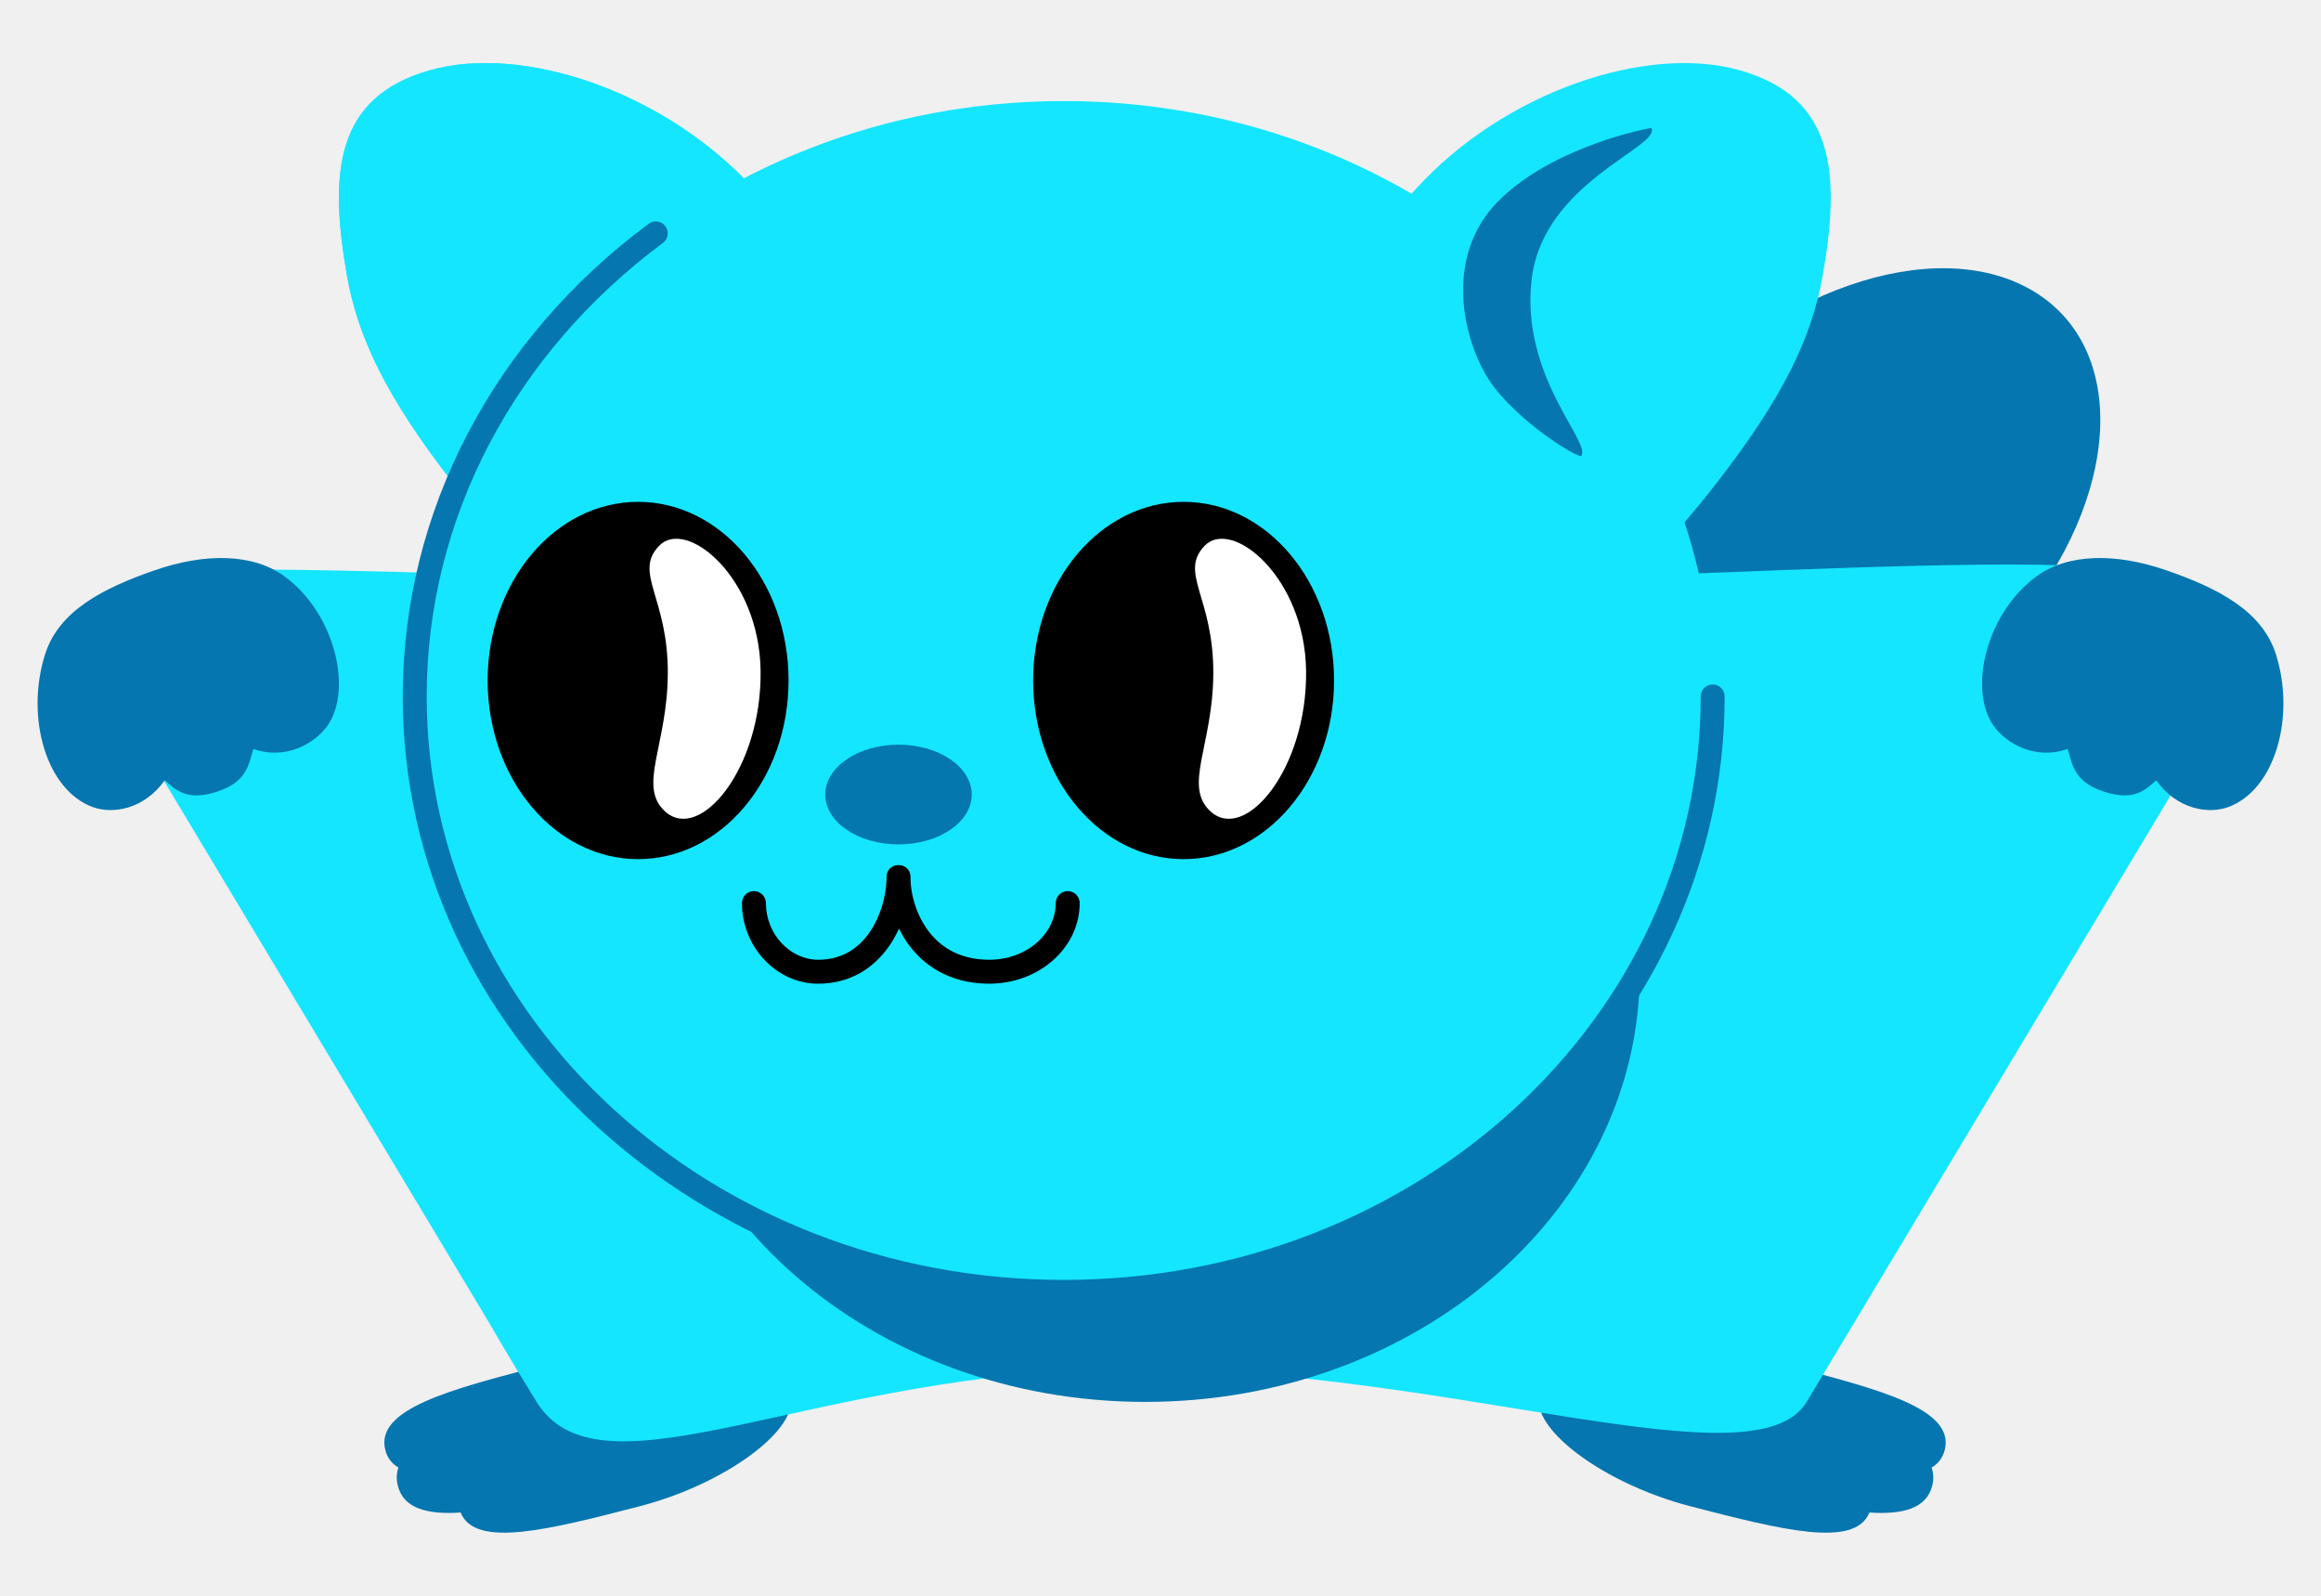
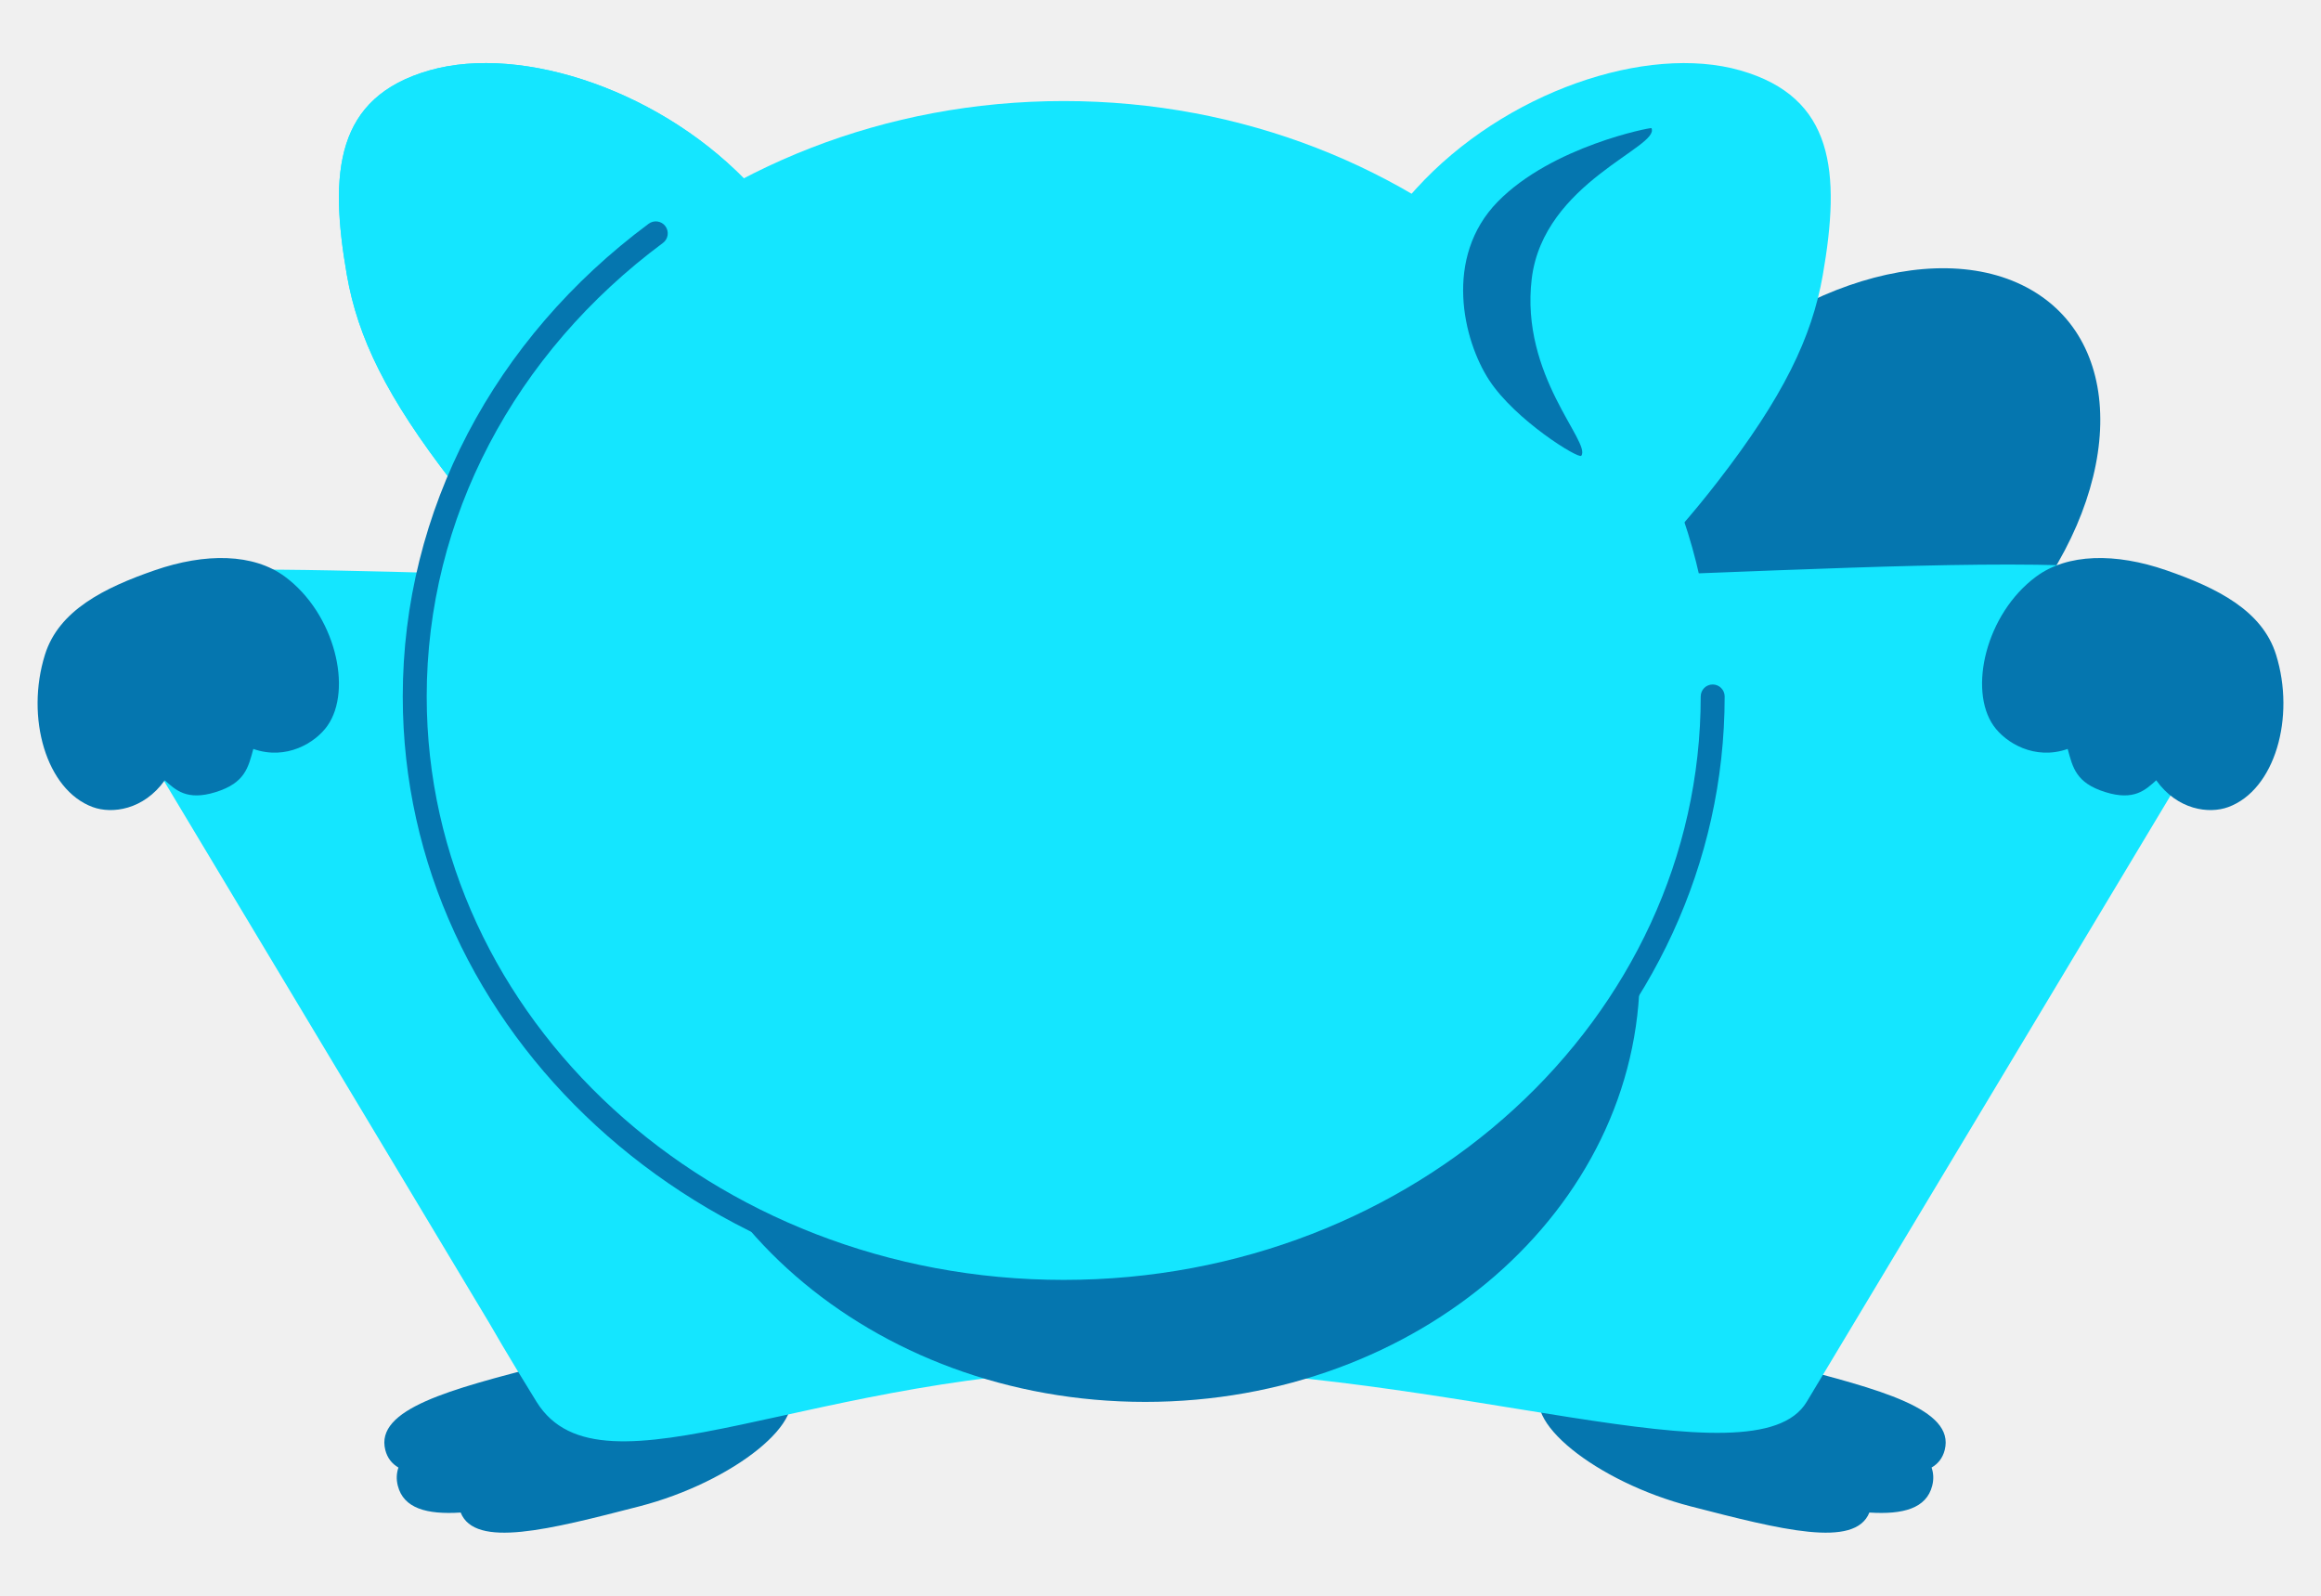
- <svg xmlns="http://www.w3.org/2000/svg" xmlns:ns1="http://qoverynator.io" style="clip-rule:evenodd;fill-rule:evenodd;stroke-linecap:round;stroke-linejoin:round" xml:space="preserve" version="1.1" viewBox="0 0 1280 880" id="svg276" width="1280" height="880">
+ <svg xmlns="http://www.w3.org/2000/svg" xmlns:ns1="http://qoverynator.io" style="clip-rule:evenodd;fill-rule:evenodd;stroke-linecap:round;stroke-linejoin:round" height="880" id="svg276" version="1.1" viewBox="0 0 1280 880" width="1280" xml:space="preserve">
  <defs id="defs4">















</defs>
  <g id="g977">
-     <path d="m 915.569,231.169 c 58.948,-70.548 150.561,-102.467 204.623,-71.297 54.062,31.17 50.103,113.629 -8.845,184.175 -58.948,70.546 -150.561,102.467 -204.623,71.295 -54.062,-31.17 -50.103,-113.627 8.845,-184.173 z" id="path9" style="opacity:1;fill:#0576af;stroke-width:1.651" />
-     <g transform="matrix(1.650505,0,0,1.650505,-370.6808,-166.9446)" id="g15" style="opacity:1">
-       <path d="m 406.424,557.252 c -31.282,8.075 -56.643,14.622 -53.087,28.4 0.685,2.65 2.192,4.544 4.376,5.824 -0.643,1.899 -0.763,3.92 -0.197,6.113 1.942,7.523 9.661,9.652 20.99,8.921 4.806,12.057 29.466,5.74 59.722,-2.07 31.281,-8.075 58.215,-29.264 48.914,-40.313 -14.807,-17.59 -49.437,-14.95 -80.718,-6.875 z" id="path11" style="opacity:1;fill:#0576af" />
-       <path d="m 821.284,557.252 c 31.281,8.075 56.643,14.622 53.086,28.4 -0.684,2.65 -2.191,4.544 -4.376,5.824 0.644,1.899 0.764,3.92 0.197,6.113 -1.942,7.523 -9.66,9.652 -20.989,8.921 -4.807,12.057 -29.466,5.74 -59.722,-2.07 -31.282,-8.075 -58.215,-29.264 -48.914,-40.313 14.807,-17.59 49.436,-14.95 80.718,-6.875 z" id="path13" style="opacity:1;fill:#0576af" />
+     <g style="opacity:1" id="g15" transform="matrix(1.650505,0,0,1.650505,-370.6808,-166.9446)">
+       <path style="opacity:1;fill:#0576af" d="m 406.424,557.252 c -31.282,8.075 -56.643,14.622 -53.087,28.4 0.685,2.65 2.192,4.544 4.376,5.824 -0.643,1.899 -0.763,3.92 -0.197,6.113 1.942,7.523 9.661,9.652 20.99,8.921 4.806,12.057 29.466,5.74 59.722,-2.07 31.281,-8.075 58.215,-29.264 48.914,-40.313 -14.807,-17.59 -49.437,-14.95 -80.718,-6.875 z" id="path11" />
+       <path style="opacity:1;fill:#0576af" d="m 821.284,557.252 c 31.281,8.075 56.643,14.622 53.086,28.4 -0.684,2.65 -2.191,4.544 -4.376,5.824 0.644,1.899 0.764,3.92 0.197,6.113 -1.942,7.523 -9.66,9.652 -20.989,8.921 -4.807,12.057 -29.466,5.74 -59.722,-2.07 -31.282,-8.075 -58.215,-29.264 -48.914,-40.313 14.807,-17.59 49.436,-14.95 80.718,-6.875 z" id="path13" />
    </g>
-     <path d="m 72.613,319.565 c -31.008,17.23 -14.965,56.29 -6.859,69.948 L 269.745,729.456 c 0,0 10.192,17.867 26.179,43.624 36.001,58.002 154.614,-18.326 329.723,-18.326 175.109,0 342.341,65.492 370.71,18.326 15.929,-26.481 26.238,-43.709 26.238,-43.709 0,0 196.699,-327.607 206.369,-344.002 10.276,-17.419 10.664,-40.87 -12.973,-59.88 -38.345,-30.841 -289.644,-1.692 -583.911,-1.692 -294.267,0 -533.532,-18.646 -559.467,-4.234 z" id="path17" style="opacity:1;fill:#14e6ff;stroke-width:1.651" />
-     <g transform="matrix(1.650505,0,0,1.650505,-370.6808,-166.9446)" id="g23" style="opacity:1">
-       <path d="m 367.999,124.688 c -31.262,8.972 -33.529,33.878 -27.505,68.376 3.625,20.765 13.16,40.66 35.171,69.07 34.45,44.465 57.887,53.486 57.887,53.486 l 99.474,-58.553 c 0,0 -19,-51.572 -56.716,-92.946 -29.458,-32.315 -77.049,-48.405 -108.311,-39.433 z" id="path19" style="opacity:1;fill:#14e6ff" />
-       <path d="m 397.76,143.95 c 0.127,-0.251 36.236,6.643 51.352,24.595 20.483,24.325 10.954,49.811 2.831,59.652 -10.034,12.156 -29.875,26.389 -30.756,25.221 -3.389,-4.496 21.268,-21.035 16.564,-59.092 -3.3,-26.703 -43.185,-44.099 -39.991,-50.376 z" id="path21" style="opacity:1;fill:#0576af" />
+     <g style="opacity:1" id="g23" transform="matrix(1.650505,0,0,1.650505,-370.6808,-166.9446)">
+       <path style="opacity:1;fill:#14e6ff" d="m 367.999,124.688 c -31.262,8.972 -33.529,33.878 -27.505,68.376 3.625,20.765 13.16,40.66 35.171,69.07 34.45,44.465 57.887,53.486 57.887,53.486 l 99.474,-58.553 c 0,0 -19,-51.572 -56.716,-92.946 -29.458,-32.315 -77.049,-48.405 -108.311,-39.433 z" id="path19" />
+       <path style="opacity:1;fill:#0576af" d="m 397.76,143.95 c 0.127,-0.251 36.236,6.643 51.352,24.595 20.483,24.325 10.954,49.811 2.831,59.652 -10.034,12.156 -29.875,26.389 -30.756,25.221 -3.389,-4.496 21.268,-21.035 16.564,-59.092 -3.3,-26.703 -43.185,-44.099 -39.991,-50.376 z" id="path21" />
    </g>
-     <path d="m 236.703,38.854 c -51.598,14.808 -55.34,55.916 -45.397,112.855 5.983,34.273 21.721,67.11 58.05,114 56.86,73.39 95.543,88.279 95.543,88.279 l 164.182,-96.642 c 0,0 -31.36,-85.12 -93.61,-153.408 C 366.851,50.602 288.301,24.045 236.703,38.854 Z" id="path25" style="opacity:1;fill:#14e6ff;stroke-width:1.651" />
-     <path d="m 358.809,535.85 c 0,-131.024 122.119,-237.24 272.761,-237.24 150.64,0 272.759,106.217 272.759,237.24 0,131.024 -122.119,237.24 -272.759,237.24 -150.642,0 -272.761,-106.217 -272.761,-237.24 z" id="path27" style="opacity:1;fill:#0576af;stroke-width:1.651" />
-     <path d="m 228.741,384.063 c 0,-181.338 160.233,-328.34 357.891,-328.34 197.658,0 357.891,147.002 357.891,328.34 0,181.338 -160.233,328.34 -357.891,328.34 -197.658,0 -357.891,-147.002 -357.891,-328.34 z" id="path29" style="opacity:1;fill:#14e6ff;stroke-width:1.651" />
-     <path style="opacity:1;fill:#14e6ff;stroke-width:1.651" id="path31" d="m 959.846,38.854 c 51.598,14.808 55.34,55.916 45.397,112.855 -5.985,34.273 -21.721,67.11 -58.05,114 -56.86,73.39 -95.543,88.279 -95.543,88.279 L 687.468,257.346 c 0,0 31.36,-85.12 93.61,-153.408 48.619,-53.336 127.17,-79.893 178.768,-65.084 z" />
-     <path style="opacity:1;fill:#0576af;stroke-width:1.651" id="path33" d="m 910.725,70.646 c -0.211,-0.414 -54.778,9.94 -84.758,40.594 -29.98,30.654 -19.115,76.393 -4.671,98.456 14.444,22.063 49.309,43.555 50.763,41.627 5.594,-7.421 -33.755,-44.184 -27.341,-97.532 6.415,-53.348 71.277,-72.786 66.007,-83.146 z" />
-     <path d="m 362.617,122.153 c -1.672,-0.246 -3.436,0.152 -4.9,1.238 -85.11,63.183 -135.599,158.104 -135.599,260.677 0,185.116 163.321,334.949 364.504,334.949 201.182,0 364.502,-149.833 364.502,-334.949 0,-3.646 -2.954,-6.602 -6.602,-6.602 -3.646,0 -6.602,2.956 -6.602,6.602 0,177.558 -157.166,321.744 -351.298,321.744 -194.132,0 -351.3,-144.186 -351.3,-321.744 0,-98.279 48.446,-189.348 130.286,-250.103 2.928,-2.174 3.516,-6.305 1.342,-9.233 -1.086,-1.464 -2.661,-2.332 -4.333,-2.58 z" id="path37" style="opacity:1;fill:#0576af;stroke-width:1.651" />
-     <path d="m 1255.214,361.042 c 10.784,34.573 -0.621,74.578 -26.36,84.029 -10.639,3.905 -28.019,1.619 -39.716,-14.762 -5.917,5.235 -12.126,11.511 -28.177,6.47 -16.051,-5.039 -17.857,-13.427 -20.664,-23.769 -18.238,6.409 -34.24,-3.4 -40.83,-12.72 -14.044,-19.859 -4.336,-61.79 23.431,-82.314 17.327,-12.808 43.763,-13.188 71.775,-3.492 28.014,9.695 52.937,22.175 60.542,46.559 z" id="path61" style="opacity:1;fill:#0576af;stroke-width:1.651" />
-     <path d="m 24.787,361.042 c -10.784,34.573 0.619,74.578 26.36,84.029 10.639,3.905 28.019,1.619 39.716,-14.762 5.917,5.235 12.125,11.511 28.177,6.47 16.051,-5.039 17.855,-13.427 20.663,-23.769 18.238,6.409 34.241,-3.4 40.832,-12.72 14.043,-19.859 4.336,-61.79 -23.431,-82.314 -17.329,-12.808 -43.765,-13.188 -71.777,-3.492 -28.012,9.695 -52.935,22.175 -60.541,46.559 z" id="path63" style="opacity:1;fill:#0576af;stroke-width:1.651" />
-     <g transform="matrix(1.650505,0,0,1.650505,-370.6808,-166.9446)" ns1:layerName="Face 6 copy" id="Face 6 copy">
-       <path style="opacity:1;fill:#0477af" id="path257" d="m 500.327,366.614 c 0,-9.201 10.958,-16.66 24.475,-16.66 13.518,0 24.475,7.459 24.475,16.66 0,9.2 -10.957,16.659 -24.475,16.659 -13.517,0 -24.475,-7.459 -24.475,-16.659 z" />
+     <g id="Face 6 copy" transform="matrix(1.650505,0,0,1.650505,-370.6808,-166.9446)" ns1:layerName="Face 6 copy">
      <g style="opacity:1" id="g271">
        <g style="opacity:1" id="g263">
-           <path style="opacity:1;fill:#000000" id="path259" d="m 387.524,328.51 c 0,-32.966 22.509,-59.69 50.275,-59.69 27.767,0 50.275,26.724 50.275,59.69 0,32.966 -22.508,59.69 -50.275,59.69 -27.766,0 -50.275,-26.724 -50.275,-59.69 z" />
-           <path style="opacity:1;fill:#ffffff" id="path261" d="m 444.822,283.506 c 9.025,-9.414 33.526,10.402 33.906,41.812 0.395,32.726 -20.327,57.454 -31.906,46.956 -9.266,-8.401 0.732,-21.962 0.9,-45.939 0.181,-25.581 -11.601,-33.754 -2.9,-42.829 z" />
+           <path style="opacity:1;fill:#000000" d="m 387.524,328.51 c 0,-32.966 22.509,-59.69 50.275,-59.69 27.767,0 50.275,26.724 50.275,59.69 0,32.966 -22.508,59.69 -50.275,59.69 -27.766,0 -50.275,-26.724 -50.275,-59.69 z" id="path259" />
+           <path style="opacity:1;fill:#ffffff" d="m 444.822,283.506 c 9.025,-9.414 33.526,10.402 33.906,41.812 0.395,32.726 -20.327,57.454 -31.906,46.956 -9.266,-8.401 0.732,-21.962 0.9,-45.939 0.181,-25.581 -11.601,-33.754 -2.9,-42.829 z" id="path261" />
        </g>
        <g style="opacity:1" id="g269">
-           <path style="opacity:1;fill:#000000" id="path265" d="m 569.792,328.51 c 0,-32.966 22.509,-59.69 50.275,-59.69 27.766,0 50.275,26.724 50.275,59.69 0,32.966 -22.509,59.69 -50.275,59.69 -27.766,0 -50.275,-26.724 -50.275,-59.69 z" />
-           <path style="opacity:1;fill:#ffffff" id="path267" d="m 627.089,283.506 c 9.026,-9.414 33.527,10.402 33.906,41.812 0.396,32.726 -20.326,57.454 -31.906,46.956 -9.266,-8.401 0.732,-21.962 0.901,-45.939 0.18,-25.581 -11.601,-33.754 -2.901,-42.829 z" />
+           <path style="opacity:1;fill:#000000" d="m 569.792,328.51 c 0,-32.966 22.509,-59.69 50.275,-59.69 27.766,0 50.275,26.724 50.275,59.69 0,32.966 -22.509,59.69 -50.275,59.69 -27.766,0 -50.275,-26.724 -50.275,-59.69 z" id="path265" />
+           <path style="opacity:1;fill:#ffffff" d="m 627.089,283.506 c 9.026,-9.414 33.527,10.402 33.906,41.812 0.396,32.726 -20.326,57.454 -31.906,46.956 -9.266,-8.401 0.732,-21.962 0.901,-45.939 0.18,-25.581 -11.601,-33.754 -2.901,-42.829 z" id="path267" />
        </g>
      </g>
-       <path style="opacity:1;fill:#000000" id="path273" d="m 524.812,390.188 c -2,0 -4,1.333 -4,4 0,6.146 -2.008,13.111 -5.562,18.312 -4.086,5.98 -9.856,9.312 -17.281,9.312 -9.389,0 -17.469,-8.547 -17.469,-18.937 0,-2.209 -1.791,-4 -4,-4 -2.209,0 -4,1.791 -4,4 0,14.711 11.559,26.938 25.469,26.937 10.193,0 18.358,-4.739 23.875,-12.812 1.191,-1.743 2.228,-3.628 3.125,-5.594 1.011,2.026 2.168,3.995 3.531,5.782 6.115,8.016 15.196,12.624 26.656,12.624 16.576,0 30.188,-11.933 30.188,-26.937 0,-2.209 -1.791,-4 -4,-4 -2.209,0 -4,1.791 -4,4 0,10.331 -9.811,18.938 -22.188,18.937 -8.932,0 -15.66,-3.441 -20.281,-9.5 -3.909,-5.124 -6.062,-11.963 -6.063,-18.124 0,-2.667 -1.999,-4 -4,-4 z" />
+       <path style="opacity:1;fill:#0477af" d="m 500.327,366.614 c 0,-9.201 10.958,-16.66 24.475,-16.66 13.518,0 24.475,7.459 24.475,16.66 0,9.2 -10.957,16.659 -24.475,16.659 -13.517,0 -24.475,-7.459 -24.475,-16.659 z" id="path257" />
+       <path style="opacity:1;fill:#000000" d="m 524.812,390.188 c -2,0 -4,1.333 -4,4 0,6.146 -2.008,13.111 -5.562,18.312 -4.086,5.98 -9.856,9.312 -17.281,9.312 -9.389,0 -17.469,-8.547 -17.469,-18.937 0,-2.209 -1.791,-4 -4,-4 -2.209,0 -4,1.791 -4,4 0,14.711 11.559,26.938 25.469,26.937 10.193,0 18.358,-4.739 23.875,-12.812 1.191,-1.743 2.228,-3.628 3.125,-5.594 1.011,2.026 2.168,3.995 3.531,5.782 6.115,8.016 15.196,12.624 26.656,12.624 16.576,0 30.188,-11.933 30.188,-26.937 0,-2.209 -1.791,-4 -4,-4 -2.209,0 -4,1.791 -4,4 0,10.331 -9.811,18.938 -22.188,18.937 -8.932,0 -15.66,-3.441 -20.281,-9.5 -3.909,-5.124 -6.062,-11.963 -6.063,-18.124 0,-2.667 -1.999,-4 -4,-4 z" id="path273" />
    </g>
+     <path style="opacity:1;fill:#0576af;stroke-width:1.651" d="m 915.569,231.169 c 58.948,-70.548 150.561,-102.467 204.623,-71.297 54.062,31.17 50.103,113.629 -8.845,184.175 -58.948,70.546 -150.561,102.467 -204.623,71.295 -54.062,-31.17 -50.103,-113.627 8.845,-184.173 z" id="path9" />
+     <path style="opacity:1;fill:#14e6ff;stroke-width:1.651" d="m 72.613,319.565 c -31.008,17.23 -14.965,56.29 -6.859,69.948 L 269.745,729.456 c 0,0 10.192,17.867 26.179,43.624 36.001,58.002 154.614,-18.326 329.723,-18.326 175.109,0 342.341,65.492 370.71,18.326 15.929,-26.481 26.238,-43.709 26.238,-43.709 0,0 196.699,-327.607 206.369,-344.002 10.276,-17.419 10.664,-40.87 -12.973,-59.88 -38.345,-30.841 -289.644,-1.692 -583.911,-1.692 -294.267,0 -533.532,-18.646 -559.467,-4.234 z" id="path17" />
+     <path style="opacity:1;fill:#14e6ff;stroke-width:1.651" d="m 236.703,38.854 c -51.598,14.808 -55.34,55.916 -45.397,112.855 5.983,34.273 21.721,67.11 58.05,114 56.86,73.39 95.543,88.279 95.543,88.279 l 164.182,-96.642 c 0,0 -31.36,-85.12 -93.61,-153.408 C 366.851,50.602 288.301,24.045 236.703,38.854 Z" id="path25" />
+     <path style="opacity:1;fill:#0576af;stroke-width:1.651" d="m 358.809,535.85 c 0,-131.024 122.119,-237.24 272.761,-237.24 150.64,0 272.759,106.217 272.759,237.24 0,131.024 -122.119,237.24 -272.759,237.24 -150.642,0 -272.761,-106.217 -272.761,-237.24 z" id="path27" />
+     <path style="opacity:1;fill:#14e6ff;stroke-width:1.651" d="m 228.741,384.063 c 0,-181.338 160.233,-328.34 357.891,-328.34 197.658,0 357.891,147.002 357.891,328.34 0,181.338 -160.233,328.34 -357.891,328.34 -197.658,0 -357.891,-147.002 -357.891,-328.34 z" id="path29" />
+     <path style="opacity:1;fill:#14e6ff;stroke-width:1.651" d="m 959.846,38.854 c 51.598,14.808 55.34,55.916 45.397,112.855 -5.985,34.273 -21.721,67.11 -58.05,114 -56.86,73.39 -95.543,88.279 -95.543,88.279 L 687.468,257.346 c 0,0 31.36,-85.12 93.61,-153.408 48.619,-53.336 127.17,-79.893 178.768,-65.084 z" id="path31" />
+     <path style="opacity:1;fill:#0576af;stroke-width:1.651" d="m 910.725,70.646 c -0.211,-0.414 -54.778,9.94 -84.758,40.594 -29.98,30.654 -19.115,76.393 -4.671,98.456 14.444,22.063 49.309,43.555 50.763,41.627 5.594,-7.421 -33.755,-44.184 -27.341,-97.532 6.415,-53.348 71.277,-72.786 66.007,-83.146 z" id="path33" />
+     <path style="opacity:1;fill:#0576af;stroke-width:1.651" d="m 362.617,122.153 c -1.672,-0.246 -3.436,0.152 -4.9,1.238 -85.11,63.183 -135.599,158.104 -135.599,260.677 0,185.116 163.321,334.949 364.504,334.949 201.182,0 364.502,-149.833 364.502,-334.949 0,-3.646 -2.954,-6.602 -6.602,-6.602 -3.646,0 -6.602,2.956 -6.602,6.602 0,177.558 -157.166,321.744 -351.298,321.744 -194.132,0 -351.3,-144.186 -351.3,-321.744 0,-98.279 48.446,-189.348 130.286,-250.103 2.928,-2.174 3.516,-6.305 1.342,-9.233 -1.086,-1.464 -2.661,-2.332 -4.333,-2.58 z" id="path37" />
+     <path style="opacity:1;fill:#0576af;stroke-width:1.651" d="m 1255.214,361.042 c 10.784,34.573 -0.621,74.578 -26.36,84.029 -10.639,3.905 -28.019,1.619 -39.716,-14.762 -5.917,5.235 -12.126,11.511 -28.177,6.47 -16.051,-5.039 -17.857,-13.427 -20.664,-23.769 -18.238,6.409 -34.24,-3.4 -40.83,-12.72 -14.044,-19.859 -4.336,-61.79 23.431,-82.314 17.327,-12.808 43.763,-13.188 71.775,-3.492 28.014,9.695 52.937,22.175 60.542,46.559 z" id="path61" />
+     <path style="opacity:1;fill:#0576af;stroke-width:1.651" d="m 24.787,361.042 c -10.784,34.573 0.619,74.578 26.36,84.029 10.639,3.905 28.019,1.619 39.716,-14.762 5.917,5.235 12.125,11.511 28.177,6.47 16.051,-5.039 17.855,-13.427 20.663,-23.769 18.238,6.409 34.241,-3.4 40.832,-12.72 14.043,-19.859 4.336,-61.79 -23.431,-82.314 -17.329,-12.808 -43.765,-13.188 -71.777,-3.492 -28.012,9.695 -52.935,22.175 -60.541,46.559 z" id="path63" />
  </g>
</svg>
